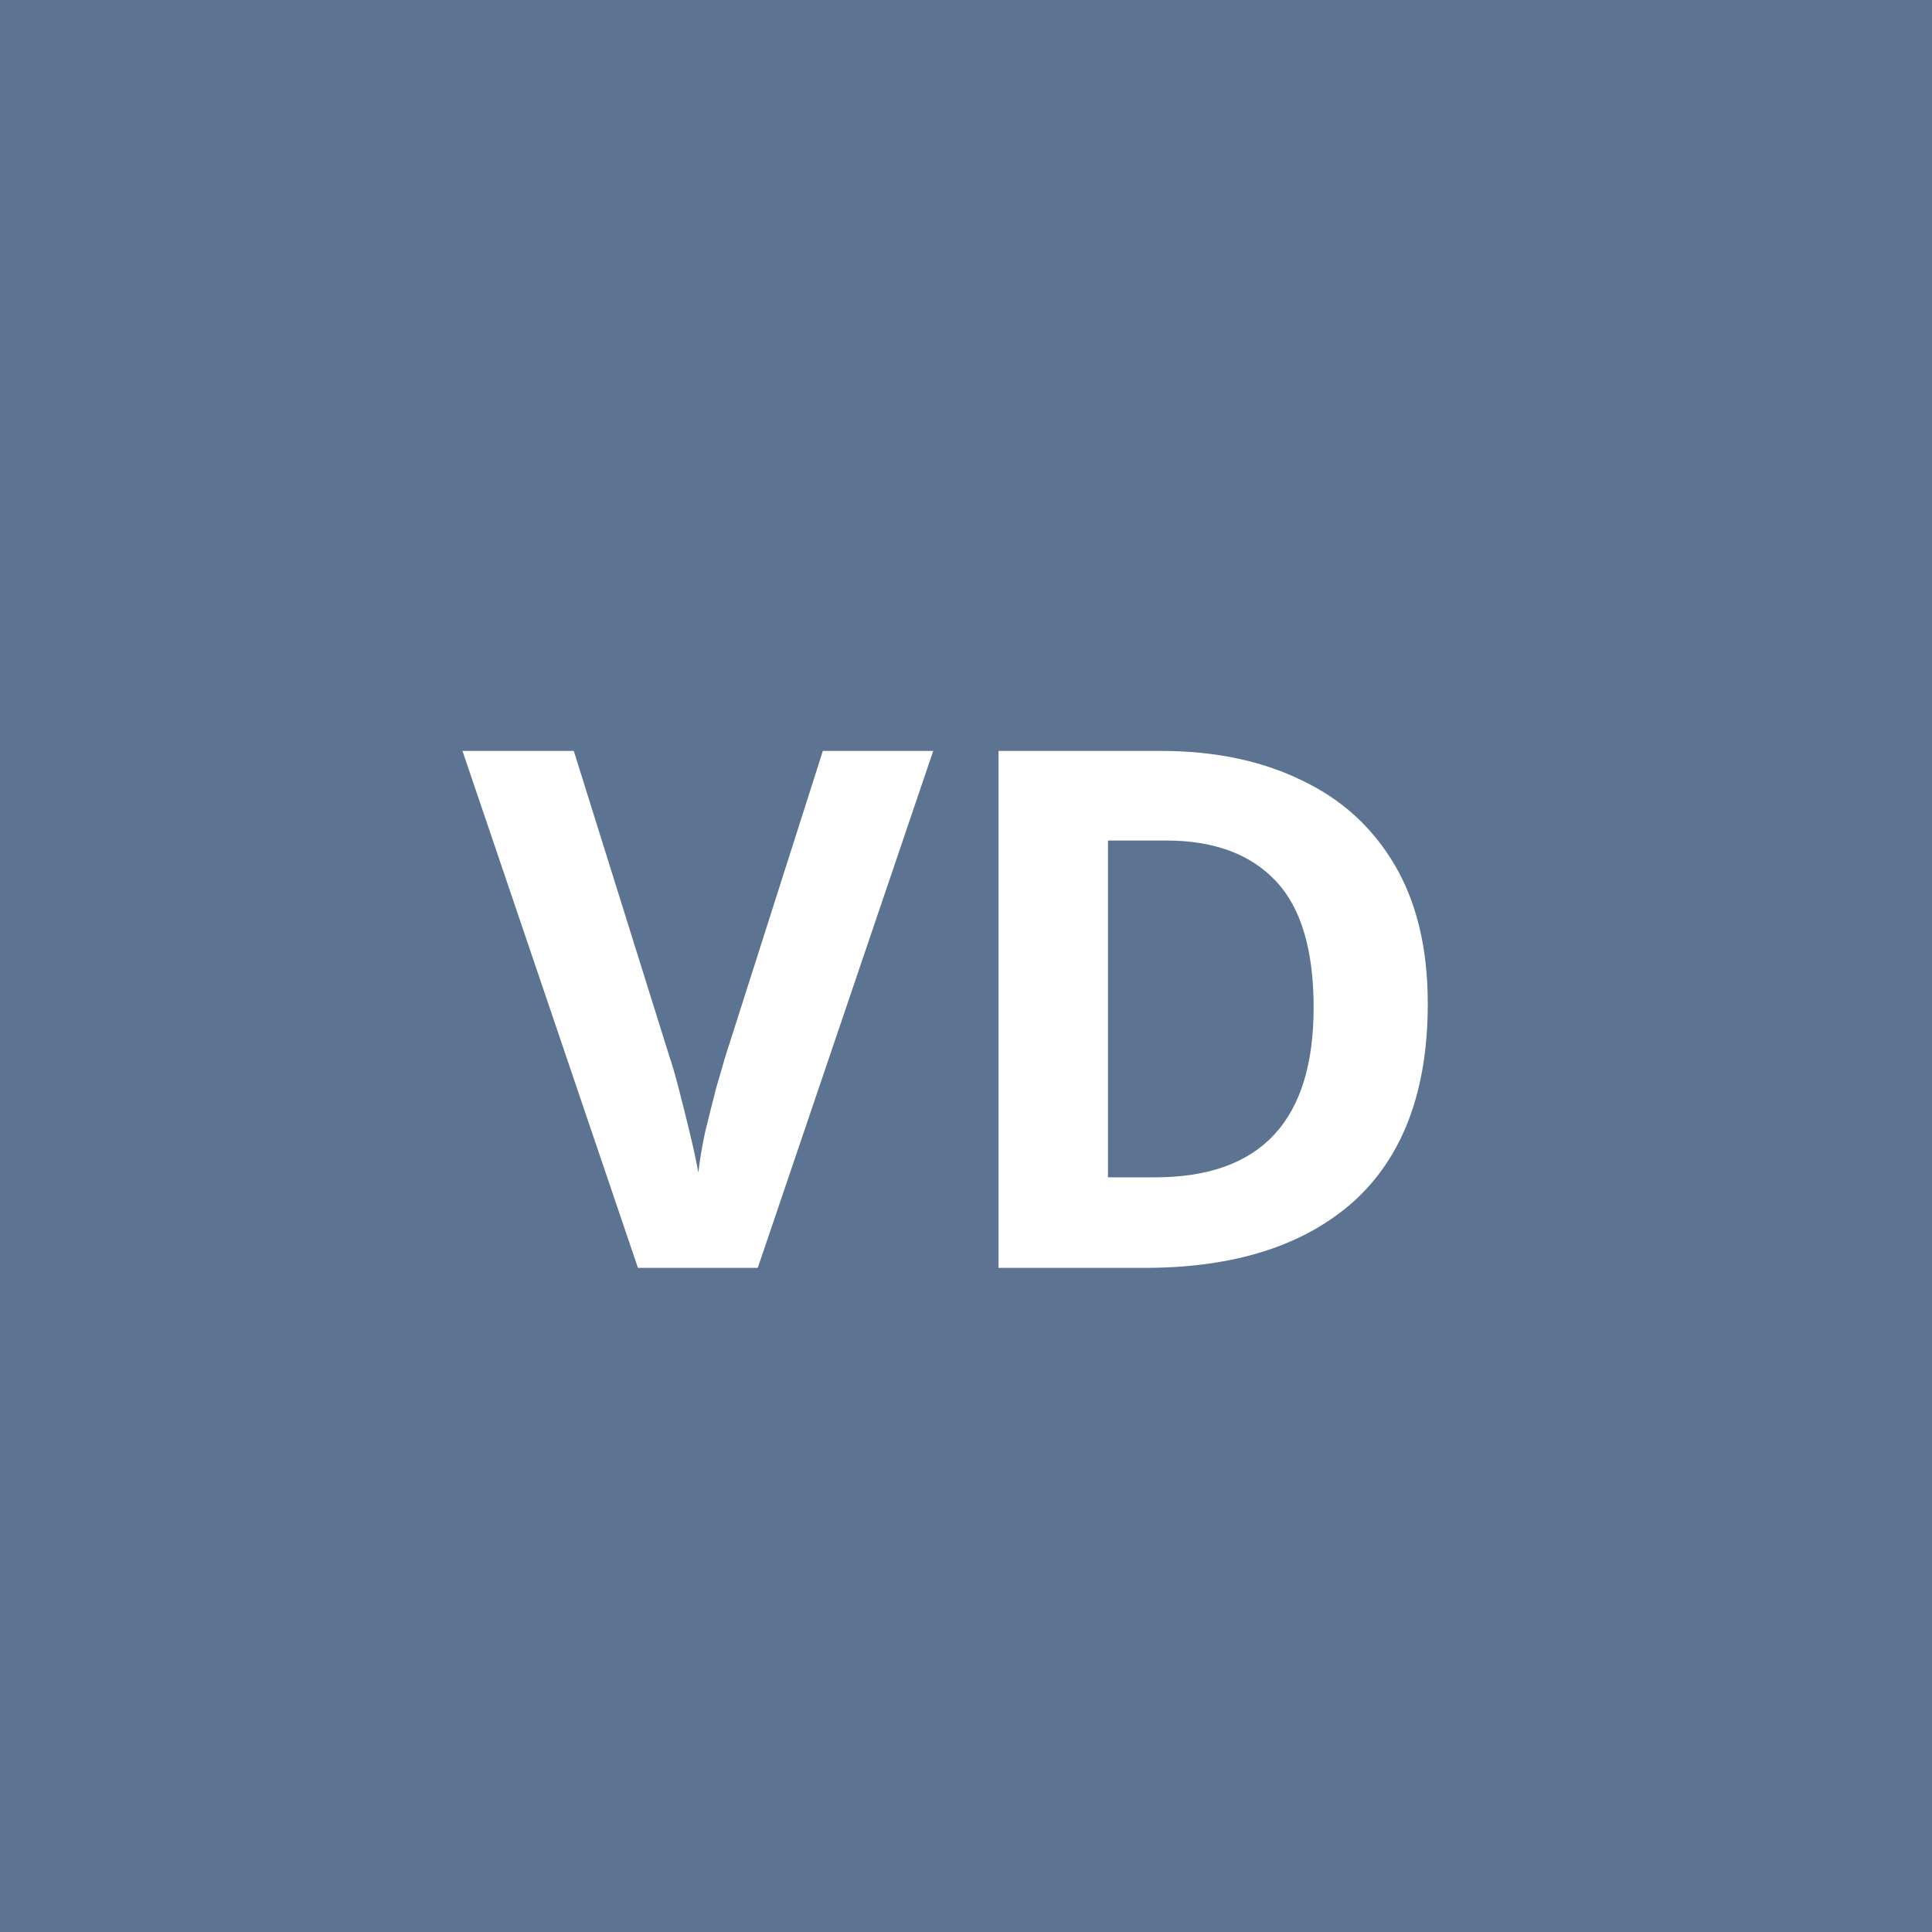
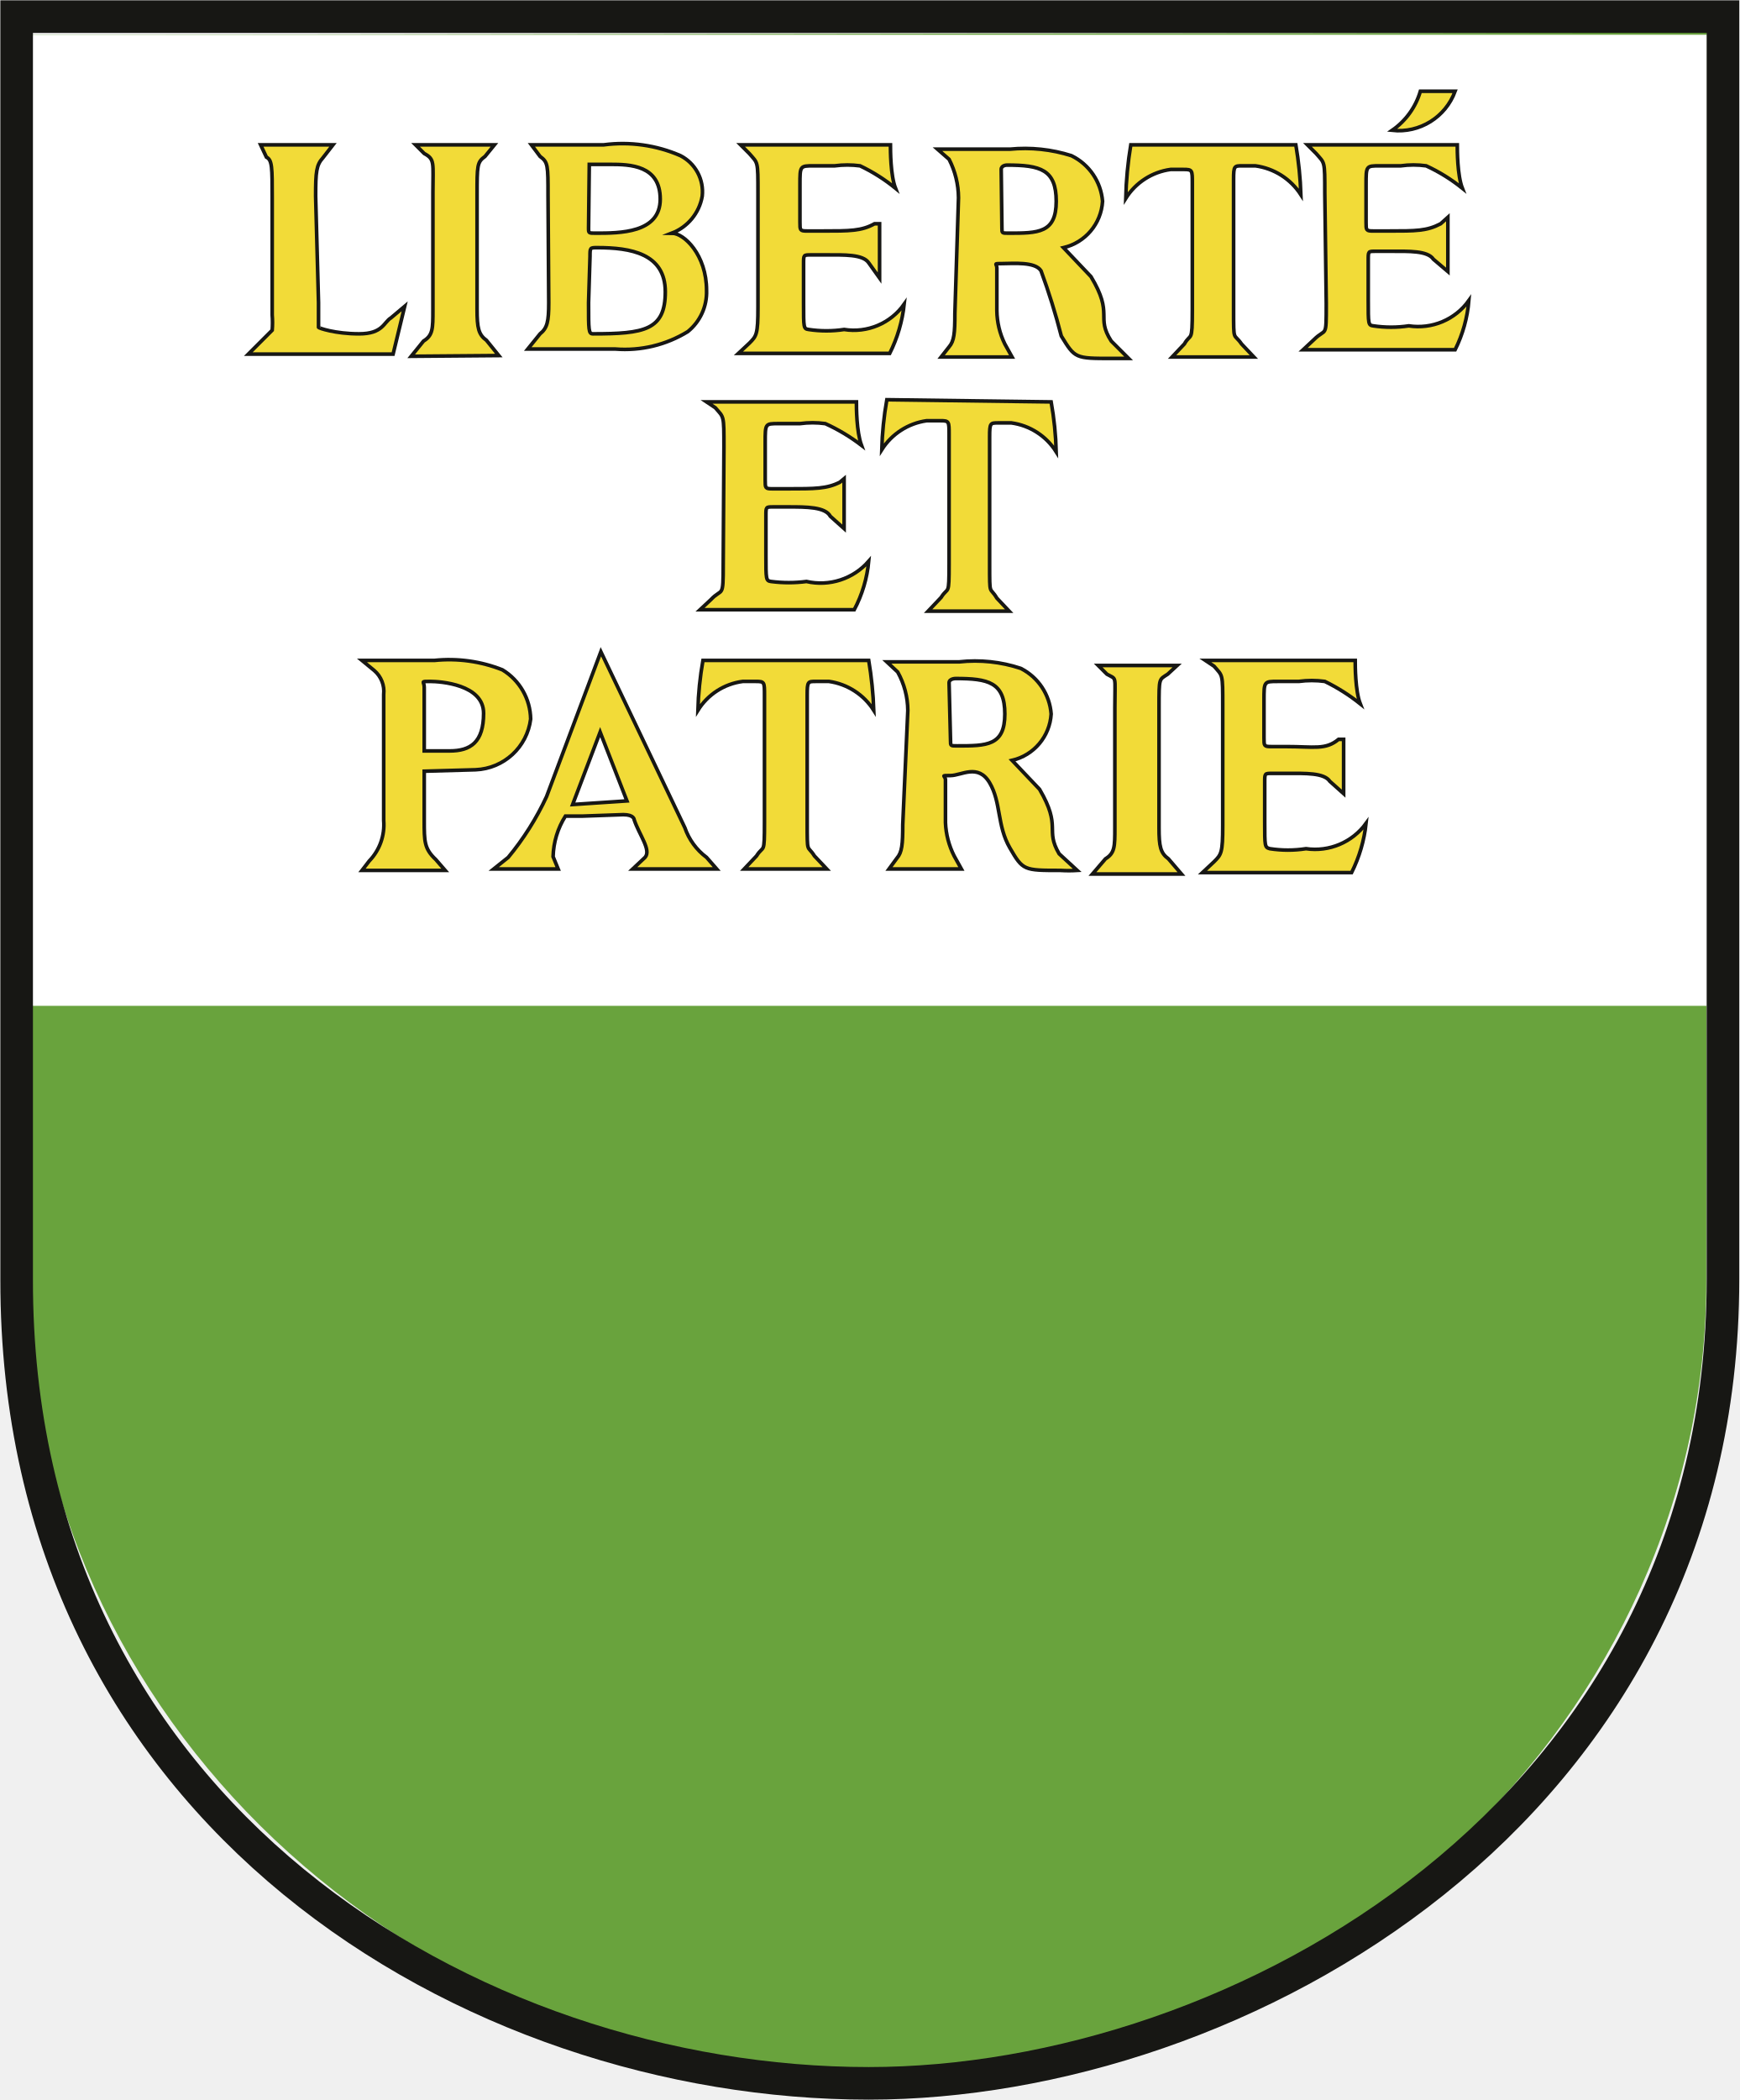
- <svg xmlns="http://www.w3.org/2000/svg" viewBox="0 0 32 32">
-   <rect width="32" height="32" fill="#5C7391" />
-   <text x="16" y="21" font-family="sans-serif" font-size="12" font-weight="700" fill="#fff" text-anchor="middle">VD</text>
+ <svg xmlns="http://www.w3.org/2000/svg" viewBox="0 0 24.03 29" preserveAspectRatio="xMinYMid">
+   <defs>
+     <style>.cls-1,.cls-6,.cls-7{fill:none;}.cls-2{clip-path:url(#clip-path);}.cls-3{fill:#69a33d;}.cls-4{fill:#fff;}.cls-5{fill:#f2db38;}.cls-6,.cls-7{stroke:#171714;}.cls-6{stroke-miterlimit:11.47;stroke-width:0.05px;}.cls-7{stroke-miterlimit:3.86;stroke-width:0.45px;}</style>
+     <clipPath id="clip-path">
+       <rect class="cls-1" width="24.03" height="29" />
+     </clipPath>
+   </defs>
+   <g>
+     <g>
+       <g class="cls-2">
+         <path class="cls-3" d="M23.58.45.39.48v17.2c0,6,5.2,10.94,11.59,10.94s11.59-4.9,11.59-10.94Z" />
+       </g>
+       <rect class="cls-4" x="0.4" y="0.48" width="23.18" height="13.41" />
+       <g class="cls-2">
+         <path class="cls-5" d="M4.4,4.18c0,.06,0,.33,0,.34s.23.09.56.09.34-.16.44-.22l.19-.16s-.16.66-.16.66h-2l.33-.33a1.3,1.3,0,0,0,0-.21V2.74c0-.43,0-.53-.08-.57L3.6,2h1l-.14.18c-.09.1-.1.19-.1.53Z" />
+         <path class="cls-6" d="M4.4,4.18c0,.06,0,.33,0,.34s.23.09.56.09.34-.16.44-.22l.19-.16s-.16.66-.16.66h-2l.33-.33a1.3,1.3,0,0,0,0-.21V2.74c0-.43,0-.53-.08-.57L3.6,2h1l-.14.18c-.09.1-.1.19-.1.53Z" />
+         <path class="cls-5" d="M7.57,2.7c0-.42,0-.46-.11-.54L7.34,2h1a2,2,0,0,1,1.06.15.56.56,0,0,1,.3.56.67.67,0,0,1-.42.51,0,0,0,0,0,0,0,0,0,0,0,0,0,0c.17,0,.48.3.48.79a.7.7,0,0,1-.26.57,1.66,1.66,0,0,1-1,.24H7.29l.17-.21c.1-.08.12-.17.12-.43Z" />
+         <path class="cls-6" d="M7.57,2.7c0-.42,0-.46-.11-.54L7.34,2h1a2,2,0,0,1,1.06.15.56.56,0,0,1,.3.56.67.67,0,0,1-.42.51,0,0,0,0,0,0,0,0,0,0,0,0,0,0c.17,0,.48.3.48.79a.7.7,0,0,1-.26.57,1.66,1.66,0,0,1-1,.24H7.29l.17-.21c.1-.08.12-.17.12-.43Z" />
+         <path class="cls-5" d="M6.89,4.91l-.17-.21c-.11-.08-.13-.17-.13-.43V2.7c0-.42,0-.46.11-.54L6.83,2H5.74l.12.12c.15.08.12.13.12.54V4.28c0,.26,0,.35-.13.43l-.17.21Z" />
+         <path class="cls-6" d="M6.89,4.91l-.17-.21c-.11-.08-.13-.17-.13-.43V2.7c0-.42,0-.46.11-.54L6.83,2H5.74l.12.12c.15.08.12.13.12.54V4.28c0,.26,0,.35-.13.43l-.17.21Z" />
+         <path class="cls-4" d="M8.13,4.18c0,.38,0,.43.06.43.71,0,1-.05,1-.58s-.48-.61-.94-.61c-.1,0-.1,0-.1.12Z" />
+         <path class="cls-6" d="M8.13,4.18c0,.38,0,.43.06.43.71,0,1-.05,1-.58s-.48-.61-.94-.61c-.1,0-.1,0-.1.12Z" />
+         <path class="cls-4" d="M8.13,3.15c0,.07,0,.07.1.07.33,0,.89,0,.89-.47s-.42-.48-.69-.48-.29,0-.29,0Z" />
+         <path class="cls-6" d="M8.13,3.15c0,.07,0,.07.1.07.33,0,.89,0,.89-.47s-.42-.48-.69-.48-.29,0-.29,0Z" />
+         <path class="cls-5" d="M13.24,2.73a1.18,1.18,0,0,0-.13-.53l-.16-.14,1,0a2.12,2.12,0,0,1,.85.09.77.77,0,0,1,.43.63.7.7,0,0,1-.54.64l.38.4c.32.53.06.55.28.89l.24.24h-.23c-.51,0-.51,0-.7-.31a9.31,9.31,0,0,0-.28-.9c-.08-.13-.39-.1-.53-.1s-.08,0-.08.06v.59a1.07,1.07,0,0,0,.11.46l.1.18H13l.11-.14c.07-.08.08-.19.08-.46Z" />
+         <path class="cls-6" d="M13.24,2.73a1.18,1.18,0,0,0-.13-.53l-.16-.14,1,0a2.12,2.12,0,0,1,.85.09.77.77,0,0,1,.43.63.7.7,0,0,1-.54.64l.38.4c.32.53.06.55.28.89l.24.24h-.23c-.51,0-.51,0-.7-.31a9.31,9.31,0,0,0-.28-.9c-.08-.13-.39-.1-.53-.1s-.08,0-.08.06v.59a1.07,1.07,0,0,0,.11.46l.1.18H13l.11-.14c.07-.08.08-.19.08-.46Z" />
+         <path class="cls-4" d="M13.84,3.15c0,.07,0,.07.09.07.41,0,.66,0,.66-.44s-.22-.5-.68-.5c0,0-.08,0-.08.06Z" />
+         <path class="cls-6" d="M13.84,3.15c0,.07,0,.07.09.07.41,0,.66,0,.66-.44s-.22-.5-.68-.5c0,0-.08,0-.08.06Z" />
+         <path class="cls-5" d="M18.3,2.67c0-.46,0-.41-.12-.55L18.06,2h2.07c0,.07,0,.42.07.6a2.4,2.4,0,0,0-.5-.31,1.27,1.27,0,0,0-.35,0h-.29c-.19,0-.19,0-.19.26v.52c0,.11,0,.12.1.12h.21c.38,0,.53,0,.72-.1L20,3s0,.75,0,.75l-.2-.17c-.08-.12-.34-.11-.59-.11H19c-.1,0-.1,0-.1.12v.55c0,.34,0,.35.07.36a1.65,1.65,0,0,0,.49,0,.86.86,0,0,0,.83-.35,1.88,1.88,0,0,1-.19.68H18l.15-.14c.17-.17.17,0,.17-.5Z" />
+         <path class="cls-6" d="M18.3,2.67c0-.46,0-.41-.12-.55L18.06,2h2.07c0,.07,0,.42.07.6a2.4,2.4,0,0,0-.5-.31,1.27,1.27,0,0,0-.35,0h-.29c-.19,0-.19,0-.19.26v.52c0,.11,0,.12.1.12h.21c.38,0,.53,0,.72-.1L20,3s0,.75,0,.75l-.2-.17c-.08-.12-.34-.11-.59-.11H19c-.1,0-.1,0-.1.12v.55c0,.34,0,.35.07.36a1.65,1.65,0,0,0,.49,0,.86.86,0,0,0,.83-.35,1.88,1.88,0,0,1-.19.68H18l.15-.14c.17-.17.17,0,.17-.5Z" />
+         <path class="cls-5" d="M19.23,1.8a1,1,0,0,0,.39-.54s.48,0,.48,0a.83.83,0,0,1-.87.53" />
+         <path class="cls-6" d="M19.23,1.8a1,1,0,0,0,.39-.54s.48,0,.48,0A.83.83,0,0,1,19.23,1.8Z" />
+         <path class="cls-5" d="M5.86,10.65v.68c0,.29,0,.39.16.54l.13.15H5l.1-.13a.72.72,0,0,0,.2-.56V9.59a.38.38,0,0,0-.13-.33L5,9.12H6a2,2,0,0,1,.94.13.81.81,0,0,1,.39.68.8.8,0,0,1-.76.7H5.86" />
+         <path class="cls-6" d="M5.86,10.65v.68c0,.29,0,.39.16.54l.13.15H5l.1-.13a.72.72,0,0,0,.2-.56V9.59a.38.38,0,0,0-.13-.33L5,9.12H6a2,2,0,0,1,.94.13.81.81,0,0,1,.39.68.8.8,0,0,1-.76.7Z" />
+         <path class="cls-4" d="M6.21,10.37c.29,0,.47-.12.47-.52s-.6-.44-.74-.44-.08,0-.08.08v.88h.35" />
+         <path class="cls-6" d="M6.21,10.37c.29,0,.47-.12.47-.52s-.6-.44-.74-.44-.08,0-.08.08v.88Z" />
+         <path class="cls-5" d="M8.05,11.27H7.81a1.1,1.1,0,0,0-.17.56l.07.17H6.82l.2-.16A3.86,3.86,0,0,0,7.55,11L8.3,9l1.16,2.43a.86.86,0,0,0,.3.41L9.9,12H8.74l.17-.16c.09-.1-.08-.31-.15-.52,0,0,0-.07-.15-.07Z" />
+         <path class="cls-6" d="M8.05,11.27H7.81a1.1,1.1,0,0,0-.17.56l.07.17H6.82l.2-.16A3.86,3.86,0,0,0,7.55,11L8.3,9l1.16,2.43a.86.86,0,0,0,.3.41L9.9,12H8.74l.17-.16c.09-.1-.08-.31-.15-.52,0,0,0-.07-.15-.07Z" />
+         <path class="cls-4" d="M8.66,11.06l-.37-.95s-.38,1-.38,1Z" />
+         <path class="cls-6" d="M8.66,11.06l-.37-.95s-.38,1-.38,1Z" />
+         <path class="cls-5" d="M10.47,2.67c0-.46,0-.41-.12-.55L10.23,2H12.3c0,.07,0,.42.07.6a2.42,2.42,0,0,0-.49-.31,1.33,1.33,0,0,0-.35,0h-.29c-.19,0-.19,0-.19.26v.52c0,.11,0,.12.1.12h.21c.38,0,.54,0,.72-.1l.07,0s0,.75,0,.75L12,3.63c-.08-.12-.34-.11-.59-.11h-.21c-.1,0-.1,0-.1.12v.55c0,.34,0,.35.07.36a1.62,1.62,0,0,0,.49,0,.85.85,0,0,0,.83-.35,2,2,0,0,1-.2.68H10.2l.15-.14c.1-.1.12-.12.12-.5Z" />
+         <path class="cls-6" d="M10.47,2.67c0-.46,0-.41-.12-.55L10.23,2H12.3c0,.07,0,.42.07.6a2.42,2.42,0,0,0-.49-.31,1.33,1.33,0,0,0-.35,0h-.29c-.19,0-.19,0-.19.26v.52c0,.11,0,.12.1.12h.21c.38,0,.54,0,.72-.1l.07,0s0,.75,0,.75L12,3.63c-.08-.12-.34-.11-.59-.11h-.21c-.1,0-.1,0-.1.12v.55c0,.34,0,.35.07.36a1.62,1.62,0,0,0,.49,0,.85.85,0,0,0,.83-.35,2,2,0,0,1-.2.68H10.2l.15-.14c.1-.1.12-.12.12-.5Z" />
+         <path class="cls-5" d="M17.9,2a5.25,5.25,0,0,1,.07.69.89.89,0,0,0-.63-.4h-.18c-.11,0-.12,0-.12.19V4.28c0,.46,0,.31.11.47l.17.18H16.19l.17-.18c.09-.16.11,0,.11-.47V2.53c0-.18,0-.19-.12-.19h-.18a.87.87,0,0,0-.62.4A5.25,5.25,0,0,1,15.62,2Z" />
+         <path class="cls-6" d="M17.9,2a5.25,5.25,0,0,1,.07.69.89.89,0,0,0-.63-.4h-.18c-.11,0-.12,0-.12.19V4.28c0,.46,0,.31.11.47l.17.18H16.19l.17-.18c.09-.16.11,0,.11-.47V2.53c0-.18,0-.19-.12-.19h-.18a.87.87,0,0,0-.62.4A5.25,5.25,0,0,1,15.62,2Z" />
+         <path class="cls-5" d="M16.32,12.07l-.18-.21c-.11-.08-.13-.17-.13-.43V9.77c0-.42,0-.38.12-.46l.13-.12H15.17l.12.12c.14.08.11,0,.11.46v1.66c0,.26,0,.35-.13.43l-.18.21Z" />
+         <path class="cls-6" d="M16.32,12.07l-.18-.21c-.11-.08-.13-.17-.13-.43V9.77c0-.42,0-.38.12-.46l.13-.12H15.17l.12.12c.14.08.11,0,.11.46v1.66c0,.26,0,.35-.13.43l-.18.21Z" />
+         <path class="cls-5" d="M12.54,9.81a1.11,1.11,0,0,0-.14-.53l-.15-.14,1,0a2,2,0,0,1,.85.09.77.77,0,0,1,.42.63.7.7,0,0,1-.54.64l.38.4c.31.53.07.55.27.89l.25.23a1.85,1.85,0,0,1-.23,0c-.51,0-.52,0-.7-.31s-.12-.63-.28-.9-.39-.1-.54-.1-.07,0-.07.06v.59a1.12,1.12,0,0,0,.12.46l.1.18h-1l.11-.15c.07-.08.08-.19.08-.46Z" />
+         <path class="cls-6" d="M12.54,9.81a1.11,1.11,0,0,0-.14-.53l-.15-.14,1,0a2,2,0,0,1,.85.09.77.77,0,0,1,.42.63.7.7,0,0,1-.54.64l.38.4c.31.53.07.55.27.89l.25.23a1.85,1.85,0,0,1-.23,0c-.51,0-.52,0-.7-.31s-.12-.63-.28-.9-.39-.1-.54-.1-.07,0-.07.06v.59a1.12,1.12,0,0,0,.12.46l.1.18h-1l.11-.15c.07-.08.08-.19.08-.46Z" />
+         <path class="cls-4" d="M13.13,10.23c0,.07,0,.07.09.07.41,0,.66,0,.66-.44s-.23-.49-.68-.49c0,0-.09,0-.09.06Z" />
+         <path class="cls-6" d="M13.13,10.23c0,.07,0,.07.09.07.41,0,.66,0,.66-.44s-.23-.49-.68-.49c0,0-.09,0-.09.06Z" />
+         <path class="cls-5" d="M16.89,9.75c0-.46,0-.41-.12-.55l-.12-.08h2.07c0,.07,0,.42.07.6a2.63,2.63,0,0,0-.49-.31,1.35,1.35,0,0,0-.36,0h-.29c-.19,0-.19,0-.19.26v.52c0,.11,0,.12.1.12h.21c.38,0,.54.05.72-.1l.07,0s0,.75,0,.75l-.19-.17c-.08-.12-.34-.11-.59-.11h-.21c-.1,0-.1,0-.1.12v.55c0,.34,0,.35.07.37a1.62,1.62,0,0,0,.5,0,.87.87,0,0,0,.83-.35,2,2,0,0,1-.2.68H17.22l-.61,0,.16-.15c.1-.1.12-.12.12-.5Z" />
+         <path class="cls-6" d="M16.89,9.75c0-.46,0-.41-.12-.55l-.12-.08h2.07c0,.07,0,.42.07.6a2.63,2.63,0,0,0-.49-.31,1.35,1.35,0,0,0-.36,0h-.29c-.19,0-.19,0-.19.26v.52c0,.11,0,.12.1.12h.21c.38,0,.54.05.72-.1l.07,0s0,.75,0,.75l-.19-.17c-.08-.12-.34-.11-.59-.11h-.21c-.1,0-.1,0-.1.12v.55c0,.34,0,.35.07.37a1.62,1.62,0,0,0,.5,0,.87.87,0,0,0,.83-.35,2,2,0,0,1-.2.68H17.22l-.61,0,.16-.15c.1-.1.12-.12.12-.5Z" />
+         <path class="cls-5" d="M12,9.12a5.34,5.34,0,0,1,.07.69.88.88,0,0,0-.62-.4h-.18c-.11,0-.12,0-.12.19v1.75c0,.46,0,.31.1.47l.17.18H10.28l.17-.18c.1-.16.11,0,.11-.47V9.6c0-.18,0-.19-.12-.19h-.18a.86.86,0,0,0-.62.4,4.68,4.68,0,0,1,.07-.69Z" />
+         <path class="cls-6" d="M12,9.12a5.34,5.34,0,0,1,.07.69.88.88,0,0,0-.62-.4h-.18c-.11,0-.12,0-.12.19v1.75c0,.46,0,.31.1.47l.17.18H10.28l.17-.18c.1-.16.11,0,.11-.47V9.6c0-.18,0-.19-.12-.19h-.18a.86.86,0,0,0-.62.4,4.68,4.68,0,0,1,.07-.69Z" />
+         <path class="cls-5" d="M10,6.18c0-.46,0-.41-.12-.55l-.12-.08h2.07c0,.07,0,.41.07.6a2.58,2.58,0,0,0-.5-.3,1.28,1.28,0,0,0-.35,0h-.3c-.18,0-.18,0-.18.26v.52c0,.11,0,.12.1.12h.21c.38,0,.54,0,.72-.09l.06-.05V7.3l-.19-.17C11.4,7,11.14,7,10.89,7h-.21c-.1,0-.1,0-.1.12v.55c0,.33,0,.35.07.36a1.89,1.89,0,0,0,.49,0A.88.88,0,0,0,12,7.75a1.79,1.79,0,0,1-.2.67H9.67l.15-.14c.16-.17.17,0,.17-.49Z" />
+         <path class="cls-6" d="M10,6.18c0-.46,0-.41-.12-.55l-.12-.08h2.07c0,.07,0,.41.07.6a2.58,2.58,0,0,0-.5-.3,1.28,1.28,0,0,0-.35,0h-.3c-.18,0-.18,0-.18.26v.52c0,.11,0,.12.1.12h.21c.38,0,.54,0,.72-.09l.06-.05V7.3l-.19-.17C11.4,7,11.14,7,10.89,7h-.21c-.1,0-.1,0-.1.12v.55c0,.33,0,.35.07.36a1.89,1.89,0,0,0,.49,0A.88.88,0,0,0,12,7.75a1.79,1.79,0,0,1-.2.67H9.67l.15-.14c.16-.17.17,0,.17-.49Z" />
+         <path class="cls-5" d="M14.52,5.55a4.6,4.6,0,0,1,.07.69.87.87,0,0,0-.62-.4h-.18c-.11,0-.12,0-.12.19V7.79c0,.46,0,.3.1.47l.17.18H12.82L13,8.25c.1-.16.11,0,.11-.47V6c0-.18,0-.19-.12-.19H12.8a.88.88,0,0,0-.62.4,4.69,4.69,0,0,1,.07-.69Z" />
+         <path class="cls-6" d="M14.52,5.55a4.6,4.6,0,0,1,.07.69.87.87,0,0,0-.62-.4h-.18c-.11,0-.12,0-.12.19V7.79c0,.46,0,.3.1.47l.17.18H12.82L13,8.25c.1-.16.11,0,.11-.47V6c0-.18,0-.19-.12-.19H12.8a.88.88,0,0,0-.62.4,4.69,4.69,0,0,1,.07-.69Z" />
+         <path class="cls-7" d="M.23,17.67V.23H23.8V17.67c0,7.38-6.71,11.1-11.8,11.1C6.52,28.77.22,25.05.23,17.67Z" />
+       </g>
+     </g>
+   </g>
</svg>
